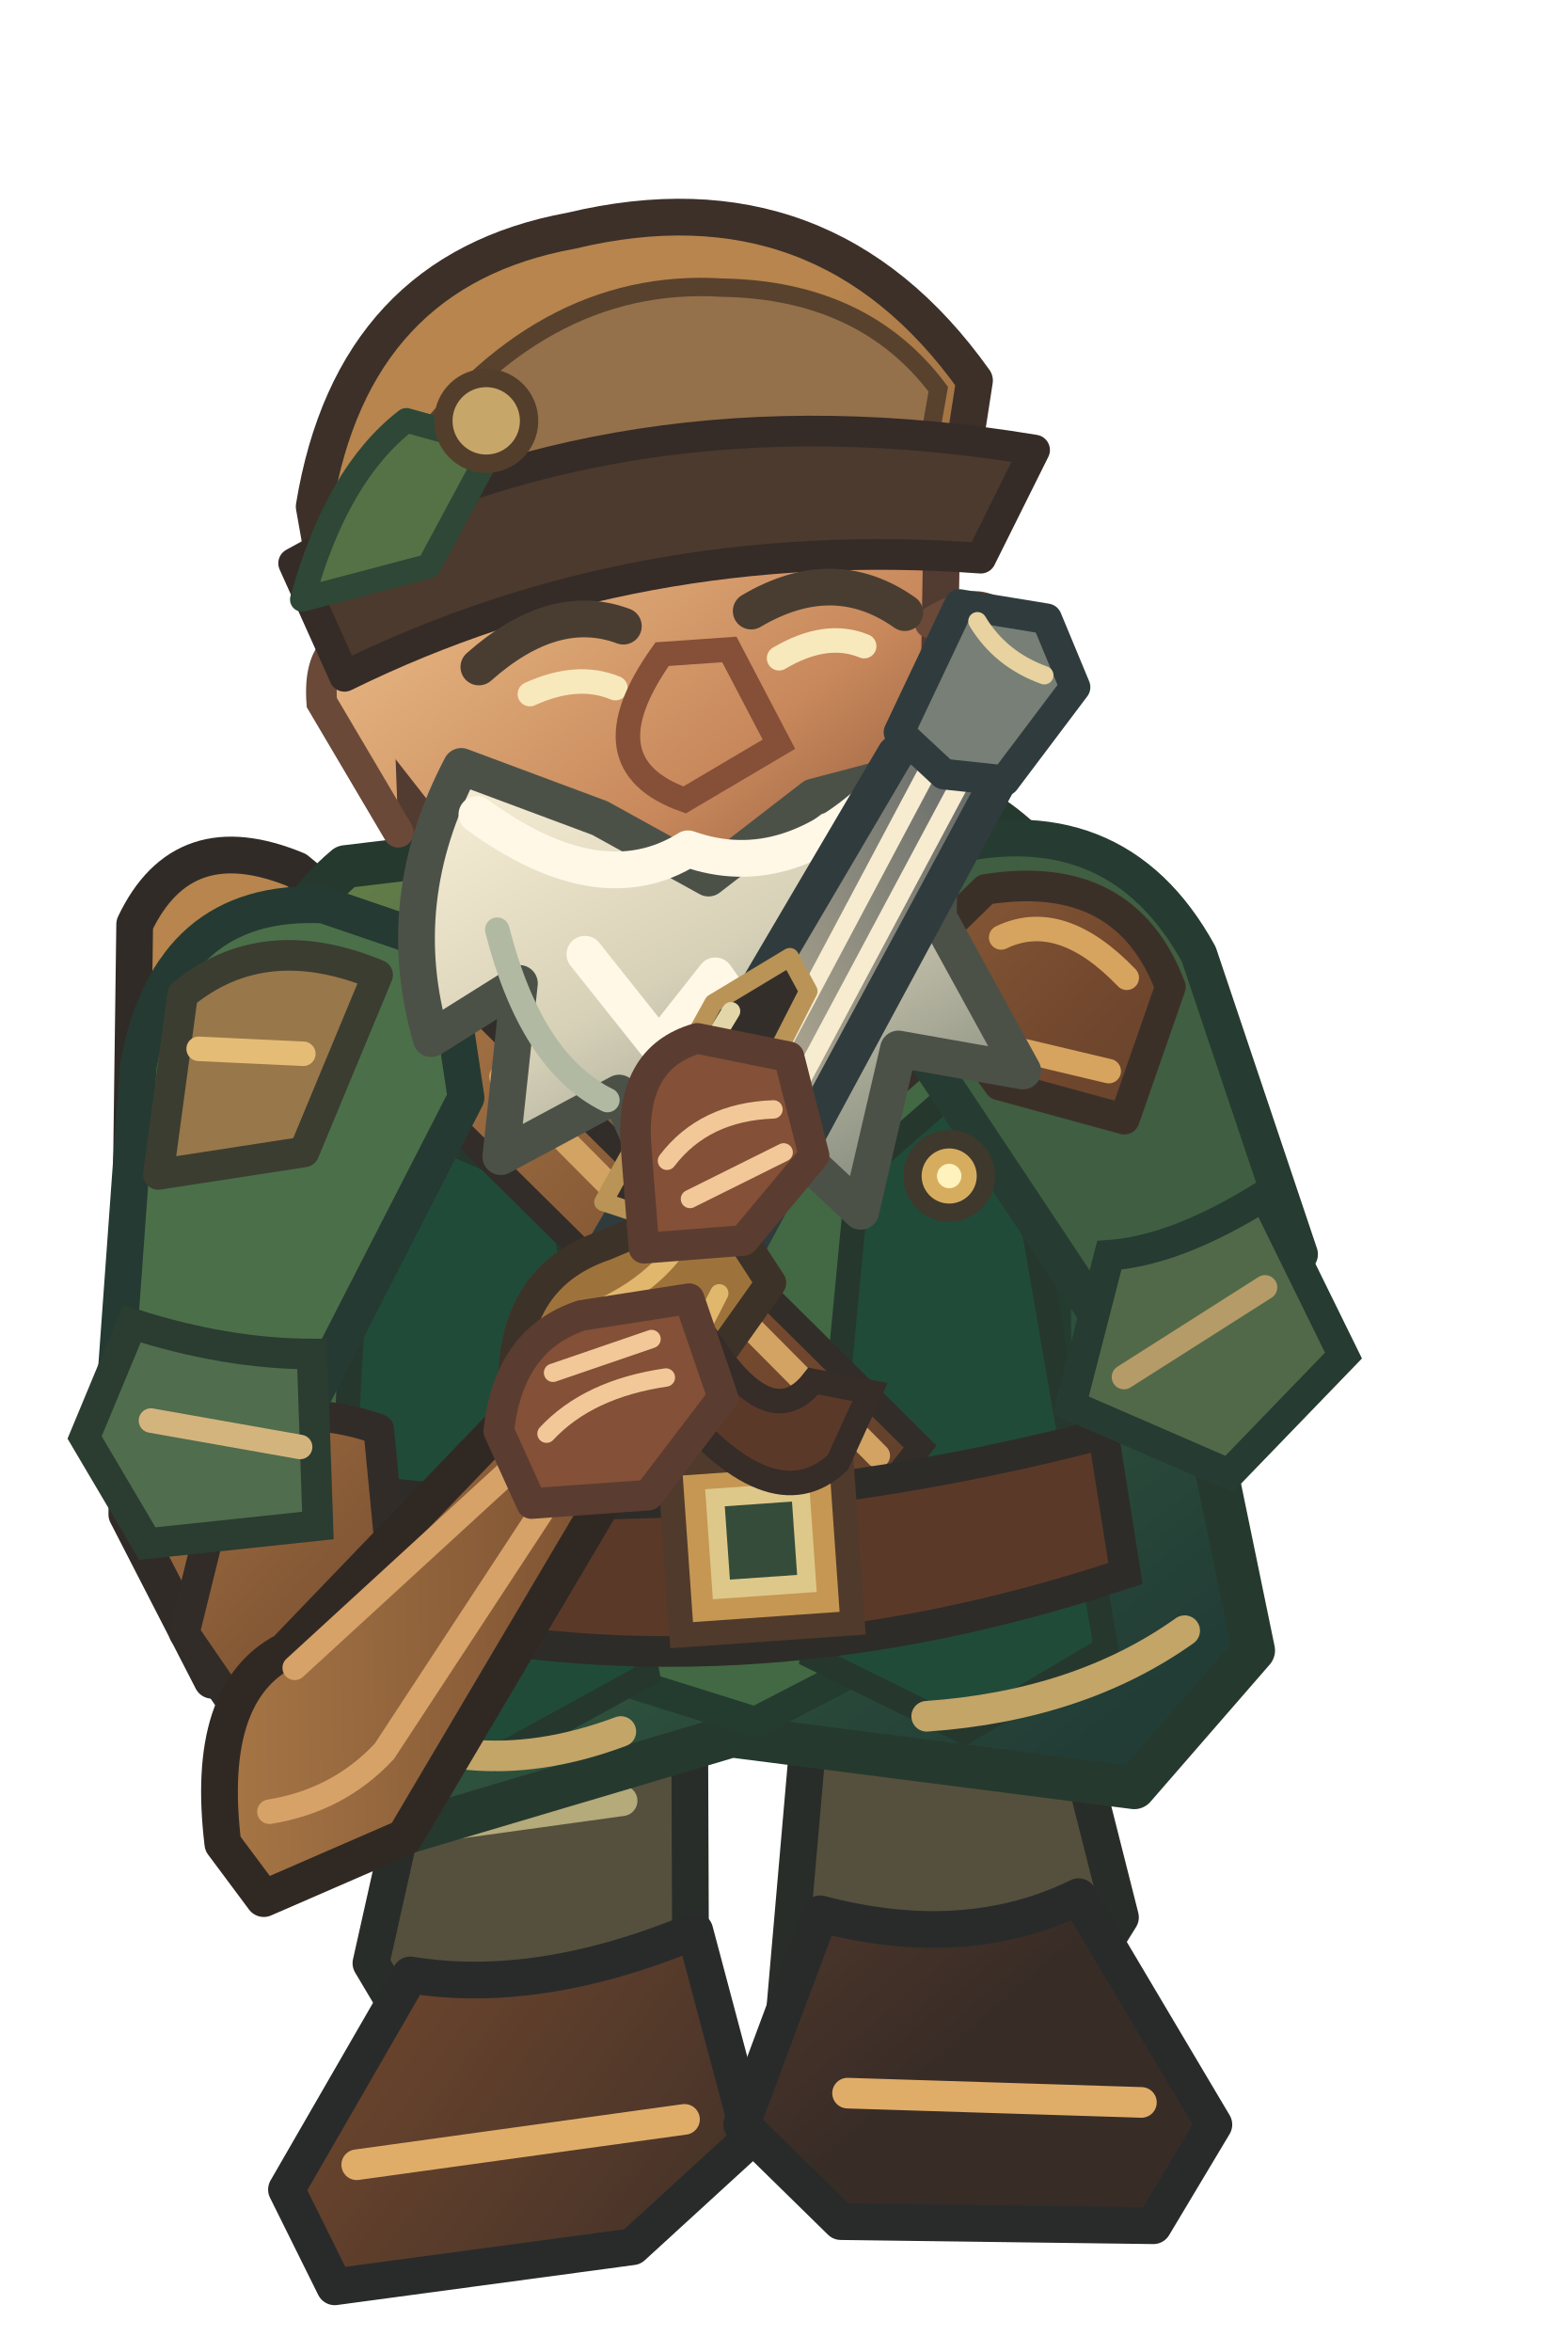
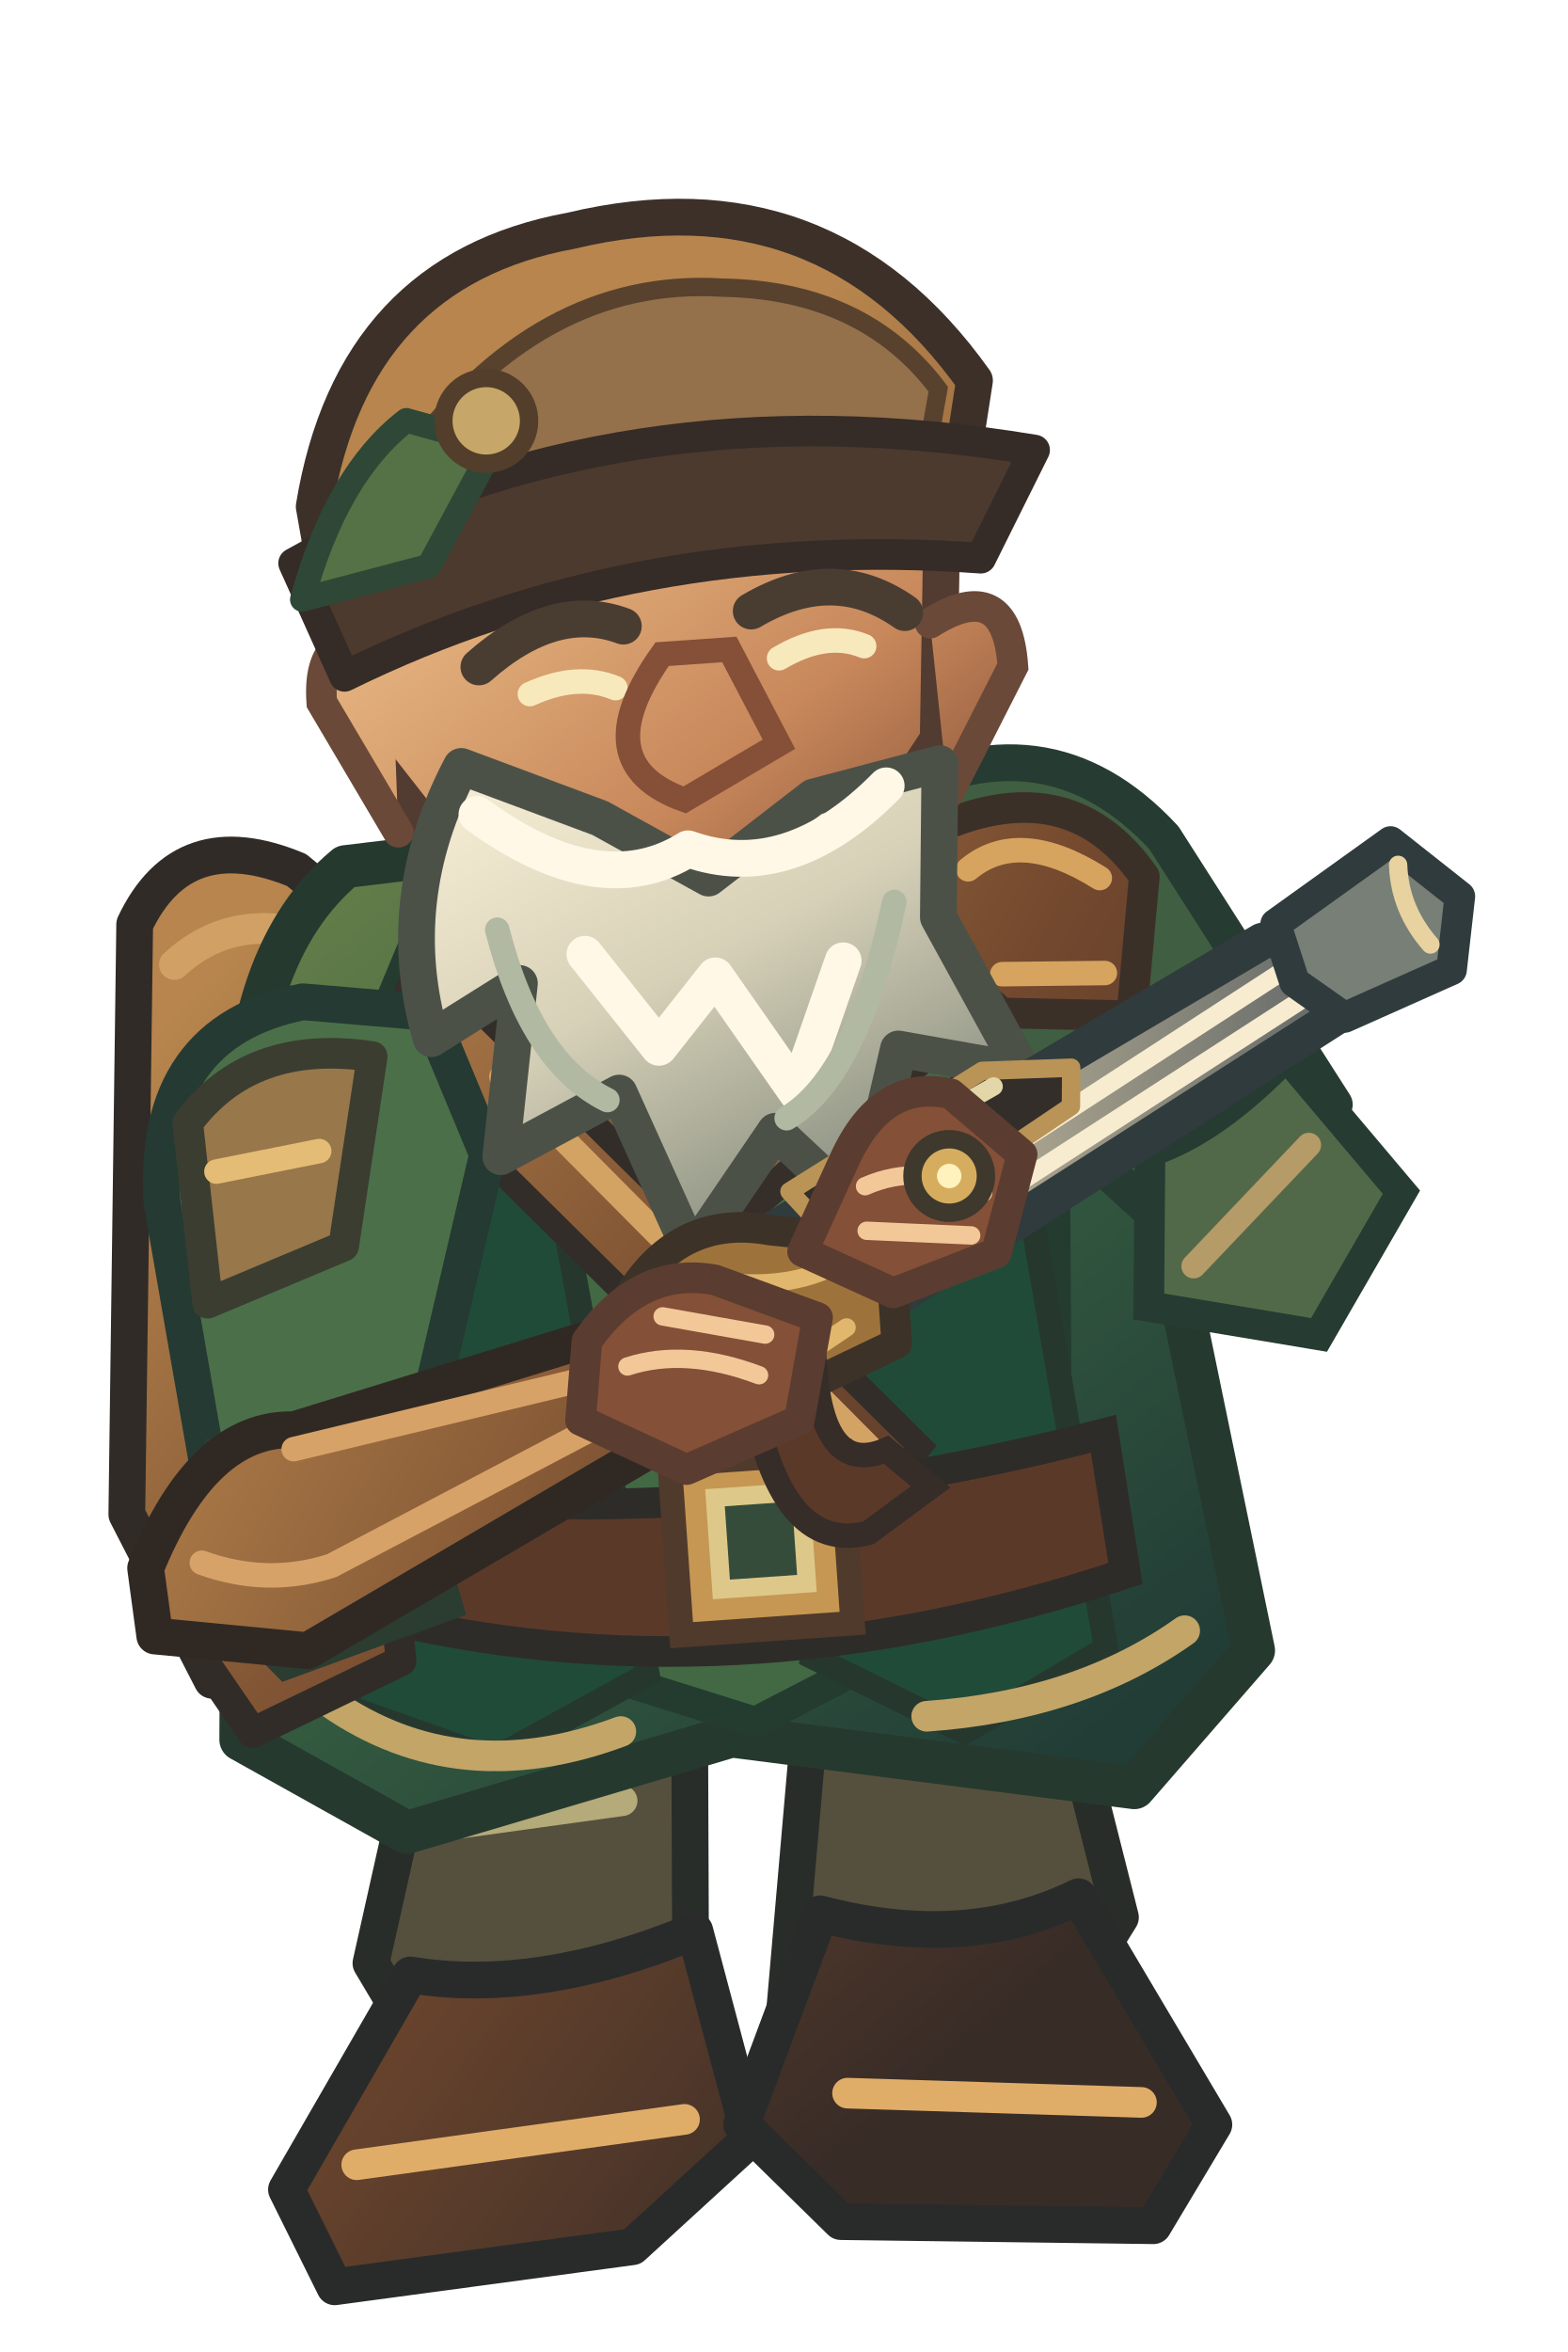
<svg xmlns="http://www.w3.org/2000/svg" width="256" height="384" viewBox="0 0 256 384" fill="none">
  <defs>
    <linearGradient id="roverSkin" x1="90" y1="69" x2="156" y2="164" gradientUnits="userSpaceOnUse">
      <stop stop-color="#efc38d" />
      <stop offset=".62" stop-color="#c8885b" />
      <stop offset="1" stop-color="#845037" />
    </linearGradient>
    <linearGradient id="roverBeard" x1="101" y1="107" x2="143" y2="202" gradientUnits="userSpaceOnUse">
      <stop stop-color="#fff5dc" />
      <stop offset=".55" stop-color="#d7d1b8" />
      <stop offset="1" stop-color="#888e80" />
    </linearGradient>
    <linearGradient id="roverCoat" x1="69" y1="135" x2="177" y2="293" gradientUnits="userSpaceOnUse">
      <stop stop-color="#667f49" />
      <stop offset=".55" stop-color="#345b40" />
      <stop offset="1" stop-color="#223d36" />
    </linearGradient>
    <linearGradient id="roverLeather" x1="38" y1="164" x2="186" y2="318" gradientUnits="userSpaceOnUse">
      <stop stop-color="#b7854d" />
      <stop offset=".5" stop-color="#74492e" />
      <stop offset="1" stop-color="#382c27" />
    </linearGradient>
    <linearGradient id="roverMetal" x1="123" y1="174" x2="245" y2="205" gradientUnits="userSpaceOnUse">
      <stop stop-color="#eee4bd" />
      <stop offset=".4" stop-color="#afa892" />
      <stop offset="1" stop-color="#4a5358" />
    </linearGradient>
  </defs>
  <g id="hero-motion" transform="translate(0 -2)">
    <g id="hero-body" transform="rotate(-4 128 350)">
      <path d="M63 139q-18-9-27 7l-8 96 12 28 35-13 9-98z" fill="url(#roverLeather)" stroke="#302b27" stroke-width="6" stroke-linejoin="round" />
      <path d="M42 153q10-8 23-3m-24 54 28 6m-28 31 28 3" stroke="#d1a064" stroke-width="5" stroke-linecap="round" />
      <g id="pose-left-leg" transform="rotate(-6 116 261)">
        <path d="M72 276q21-10 44 1l-10 58-38 6-11-29z" fill="#55503d" stroke="#292d29" stroke-width="6" stroke-linejoin="round" />
        <path d="M63 315q20 7 47 1l3 35-22 14-49-2-5-17z" fill="url(#roverLeather)" stroke="#292b2b" stroke-width="6" stroke-linejoin="round" />
        <path d="M49 344l54 2" stroke="#e0ad69" stroke-width="5" stroke-linecap="round" />
        <path d="M75 292l27 1" stroke="#b4aa7a" stroke-width="5" stroke-linecap="round" />
      </g>
      <g id="pose-right-leg" transform="rotate(7 140 261)">
        <path d="M140 274q19-10 39-3l13 42-16 29-38-10z" fill="#55503d" stroke="#292d29" stroke-width="6" stroke-linejoin="round" />
        <path d="M143 315q24 5 42-5l24 36-9 17-51 2-17-15z" fill="url(#roverLeather)" stroke="#292b2b" stroke-width="6" stroke-linejoin="round" />
        <path d="M149 344l48-1" stroke="#e0ad69" stroke-width="5" stroke-linecap="round" />
        <path d="M149 289l28-5" stroke="#b4aa7a" stroke-width="5" stroke-linecap="round" />
      </g>
      <path d="M71 139q-18 13-20 47l-7 94 26 17 54-12 65 13 21-21-14-104q-7-30-26-39z" fill="url(#roverCoat)" stroke="#26392e" stroke-width="7" stroke-linejoin="round" />
      <path d="M82 151q39-17 82-4l20 35-5 79-51 22-51-20-13-76z" fill="#426943" stroke="#243c30" stroke-width="5" stroke-linejoin="round" />
      <path d="M73 179q-10 47-11 97l23 10 26-12-9-80zm103-3 10 99-24 12-24-14 13-78z" fill="#214b39" stroke="#26382e" stroke-width="4" />
      <path d="M59 275q20 16 47 8m50 1q25 0 43-11" stroke="#c3a568" stroke-width="5" stroke-linecap="round" />
      <path d="M83 154q16 12 43 15l35-18 12 18-45 34-55-28z" fill="#766243" stroke="#352e29" stroke-width="5" stroke-linejoin="round" />
      <path d="M86 158 158 240l-11 12-73-83z" fill="url(#roverLeather)" stroke="#322d28" stroke-width="4" />
      <path d="M94 175 151 241m-30-65 37-20" stroke="#d3a364" stroke-width="4" stroke-linecap="round" />
      <path d="M68 241q56 11 120-1l2 23q-66 17-124-2z" fill="#5b3929" stroke="#2e2c28" stroke-width="5" />
      <path d="M117 240h28v28h-28z" fill="#c69752" stroke="#503a2b" stroke-width="4" />
      <path d="M124 246h14v15h-14z" fill="#344c39" stroke="#ddc88a" stroke-width="3" />
      <path d="M46 231q10-6 24 0l1 38-25 10-10-17z" fill="url(#roverLeather)" stroke="#312c28" stroke-width="5" stroke-linejoin="round" />
-       <path d="M67 145q-25-3-32 24l-7 49 31 8 29-48-2-25z" fill="#4b7049" stroke="#253a32" stroke-width="6" stroke-linejoin="round" />
-       <path d="M43 158q14-10 32-1l-14 28-24 2z" fill="#98774a" stroke="#3b3d31" stroke-width="5" stroke-linejoin="round" />
-       <path d="M45 167 62 169" stroke="#e4bc75" stroke-width="4" stroke-linecap="round" />
-       <path d="M31 211q15 6 29 7l-1 28-28 1-9-18z" fill="#506d4e" stroke="#2b3c31" stroke-width="5" />
-       <path d="M33 227 57 233" stroke="#d4b47d" stroke-width="4" stroke-linecap="round" />
-       <path d="M167 143q30-6 42 20l13 50-30 14-29-51z" fill="#405e41" stroke="#263b31" stroke-width="6" stroke-linejoin="round" />
-       <path d="M175 150q23-2 29 18l-9 21-20-7-13-21z" fill="url(#roverLeather)" stroke="#3b3028" stroke-width="5" stroke-linejoin="round" />
-       <path d="M177 158q10-4 20 8m-20 10 16 5" stroke="#d6a45f" stroke-width="4" stroke-linecap="round" />
-       <path d="M191 211q11 0 26-8l11 27-20 18-25-13z" fill="#526949" stroke="#263b31" stroke-width="5" />
-       <path d="M192 231 216 218" stroke="#b59b67" stroke-width="4" stroke-linecap="round" />
+       <g id="pose-rifle-left-arm" transform="rotate(-14 128 171)">
+         <path d="M67 145q-25-3-32 24l-7 49 31 8 29-48-2-25z" fill="#4b7049" stroke="#253a32" stroke-width="6" stroke-linejoin="round" />
+         <path d="M43 158q14-10 32-1l-14 28-24 2z" fill="#98774a" stroke="#3b3d31" stroke-width="5" stroke-linejoin="round" />
+         <path d="M45 167 62 169" stroke="#e4bc75" stroke-width="4" stroke-linecap="round" />
+         <path d="M31 211q15 6 29 7l-1 28-28 1-9-18z" fill="#506d4e" stroke="#2b3c31" stroke-width="5" />
+         <path d="M33 227 57 233" stroke="#d4b47d" stroke-width="4" stroke-linecap="round" />
+       </g>
+       <g id="pose-rifle-right-arm" transform="rotate(-14 128 171)">
+         <path d="M167 143q30-6 42 20l13 50-30 14-29-51z" fill="#405e41" stroke="#263b31" stroke-width="6" stroke-linejoin="round" />
+         <path d="M175 150q23-2 29 18l-9 21-20-7-13-21z" fill="url(#roverLeather)" stroke="#3b3028" stroke-width="5" stroke-linejoin="round" />
+         <path d="M177 158q10-4 20 8m-20 10 16 5" stroke="#d6a45f" stroke-width="4" stroke-linecap="round" />
+         <path d="M191 211q11 0 26-8l11 27-20 18-25-13z" fill="#526949" stroke="#263b31" stroke-width="5" />
+         <path d="M192 231 216 218" stroke="#b59b67" stroke-width="4" stroke-linecap="round" />
+       </g>
      <path d="M80 88q5-33 42-38 36-3 51 29l-4 46-26 34-46-7-23-34z" fill="url(#roverSkin)" stroke="#523b31" stroke-width="6" stroke-linejoin="round" />
      <path d="M81 103q-12-4-12 9l11 22m89-28q13-7 13 8l-12 20" fill="url(#roverSkin)" stroke="#6a4939" stroke-width="5" stroke-linecap="round" />
      <path d="M70 80q9-38 45-42 42-7 64 29l-5 22q-51-5-102 10z" fill="url(#roverLeather)" stroke="#3c3029" stroke-width="6" stroke-linejoin="round" />
      <path d="M85 74q24-29 54-25 23 2 34 19l-3 12q-46-4-88 12z" fill="#94714b" stroke="#58422e" stroke-width="3" />
      <path d="M66 89q55-26 122-10l-10 17q-56-8-105 12z" fill="#4b3a2d" stroke="#352b27" stroke-width="5" stroke-linejoin="round" />
      <path d="M86 67q-12 8-19 28l21-4 12-19z" fill="#547245" stroke="#2e4736" stroke-width="4" stroke-linejoin="round" />
      <circle cx="99" cy="68" r="7" fill="#c7a769" stroke="#533e2b" stroke-width="3" />
      <path d="M95 108q13-10 24-5m21-1q14-7 25 2" stroke="#493d32" stroke-width="6" stroke-linecap="round" />
      <path d="M103 113q8-3 14 0m27-3q8-4 14-1" stroke="#f8e9bc" stroke-width="4" stroke-linecap="round" />
      <path d="M125 108q-14 17 2 24l16-8-7-16z" fill="url(#roverSkin)" stroke="#864f38" stroke-width="4" />
      <path d="M91 124q-13 21-8 44l15-8-5 28 20-9 10 27 15-19 13 14 8-26 20 5-12-26 2-25-21 4-18 12-17-11z" fill="url(#roverBeard)" stroke="#4c5148" stroke-width="6" stroke-linejoin="round" />
      <path d="M93 132q19 16 34 8 16 7 33-8m-51 24 11 16 10-11 12 20 9-21" stroke="#fff8e7" stroke-width="6" stroke-linecap="round" stroke-linejoin="round" />
      <path d="M95 151q4 22 16 29m49-29q-8 28-20 34" stroke="#b2b9a2" stroke-width="4" stroke-linecap="round" />
-       <g id="pose-rifle-hold" transform="rotate(-43 118 228)">
-         <g id="hero-weapon" transform="rotate(0 118 228)">
+       <g id="pose-rifle-hold" transform="rotate(-14 128 171)">
+         <g id="hero-weapon">
          <path d="M14 225q16-19 30-14l67 1 15 14-91 20-23-10z" fill="url(#roverLeather)" stroke="#302923" stroke-width="6" stroke-linejoin="round" />
          <path d="M23 227q9 7 20 7l70-12m-70-8 64 5" stroke="#d7a268" stroke-width="4" stroke-linecap="round" />
          <path d="M111 208 219 184l19 1-2 12-111 29-14-7z" fill="url(#roverMetal)" stroke="#303b3d" stroke-width="6" stroke-linejoin="round" />
          <path d="M130 214 227 188m-91 30 94-25" stroke="#f7ecd0" stroke-width="3" stroke-linecap="round" />
          <path d="M222 182 244 175l8 12-5 11-19 2-6-8z" fill="#777f76" stroke="#303b3d" stroke-width="5" stroke-linejoin="round" />
          <path d="M244 179q-2 7 1 14" stroke="#e7d2a0" stroke-width="3" stroke-linecap="round" />
          <path d="M103 207q12-10 25-3l18 8-4 16-30 4-13-13z" fill="#9e733b" stroke="#3d3228" stroke-width="5" stroke-linejoin="round" />
          <path d="M113 207q12 7 22 6m-14 14 14-4" stroke="#e1b76d" stroke-width="3" stroke-linecap="round" />
          <path d="M117 228q-4 27 11 28l12-4-5-8q-11 1-7-16z" fill="#5b3929" stroke="#362c28" stroke-width="4" />
          <path d="M133 199 169 190l14 4-2 6-42 12z" fill="#342e2b" stroke="#b99456" stroke-width="3" stroke-linejoin="round" />
          <path d="M141 199 170 193" stroke="#e3d6a8" stroke-width="3" stroke-linecap="round" />
        </g>
        <path d="M94 212q12-9 23-3l14 11-8 15-20 2-14-13z" fill="url(#roverSkin)" stroke="#5b3c30" stroke-width="5" stroke-linejoin="round" />
        <path d="M99 218q10 0 20 8m-12-14 15 8" stroke="#f3c899" stroke-width="3" stroke-linecap="round" />
        <path d="M143 197q10-11 20-5l8 13-9 14-18 1-12-11z" fill="url(#roverSkin)" stroke="#5b3c30" stroke-width="5" stroke-linejoin="round" />
        <path d="M145 202q10-1 18 7m-20 0 16 6" stroke="#f3c899" stroke-width="3" stroke-linecap="round" />
      </g>
    </g>
    <g id="hero-accessory">
      <circle cx="155" cy="194" r="6" fill="#d6ad5f" stroke="#3e382d" stroke-width="3" />
      <circle cx="155" cy="194" r="2" fill="#fff2bd">
        </circle>
    </g>
  </g>
</svg>
